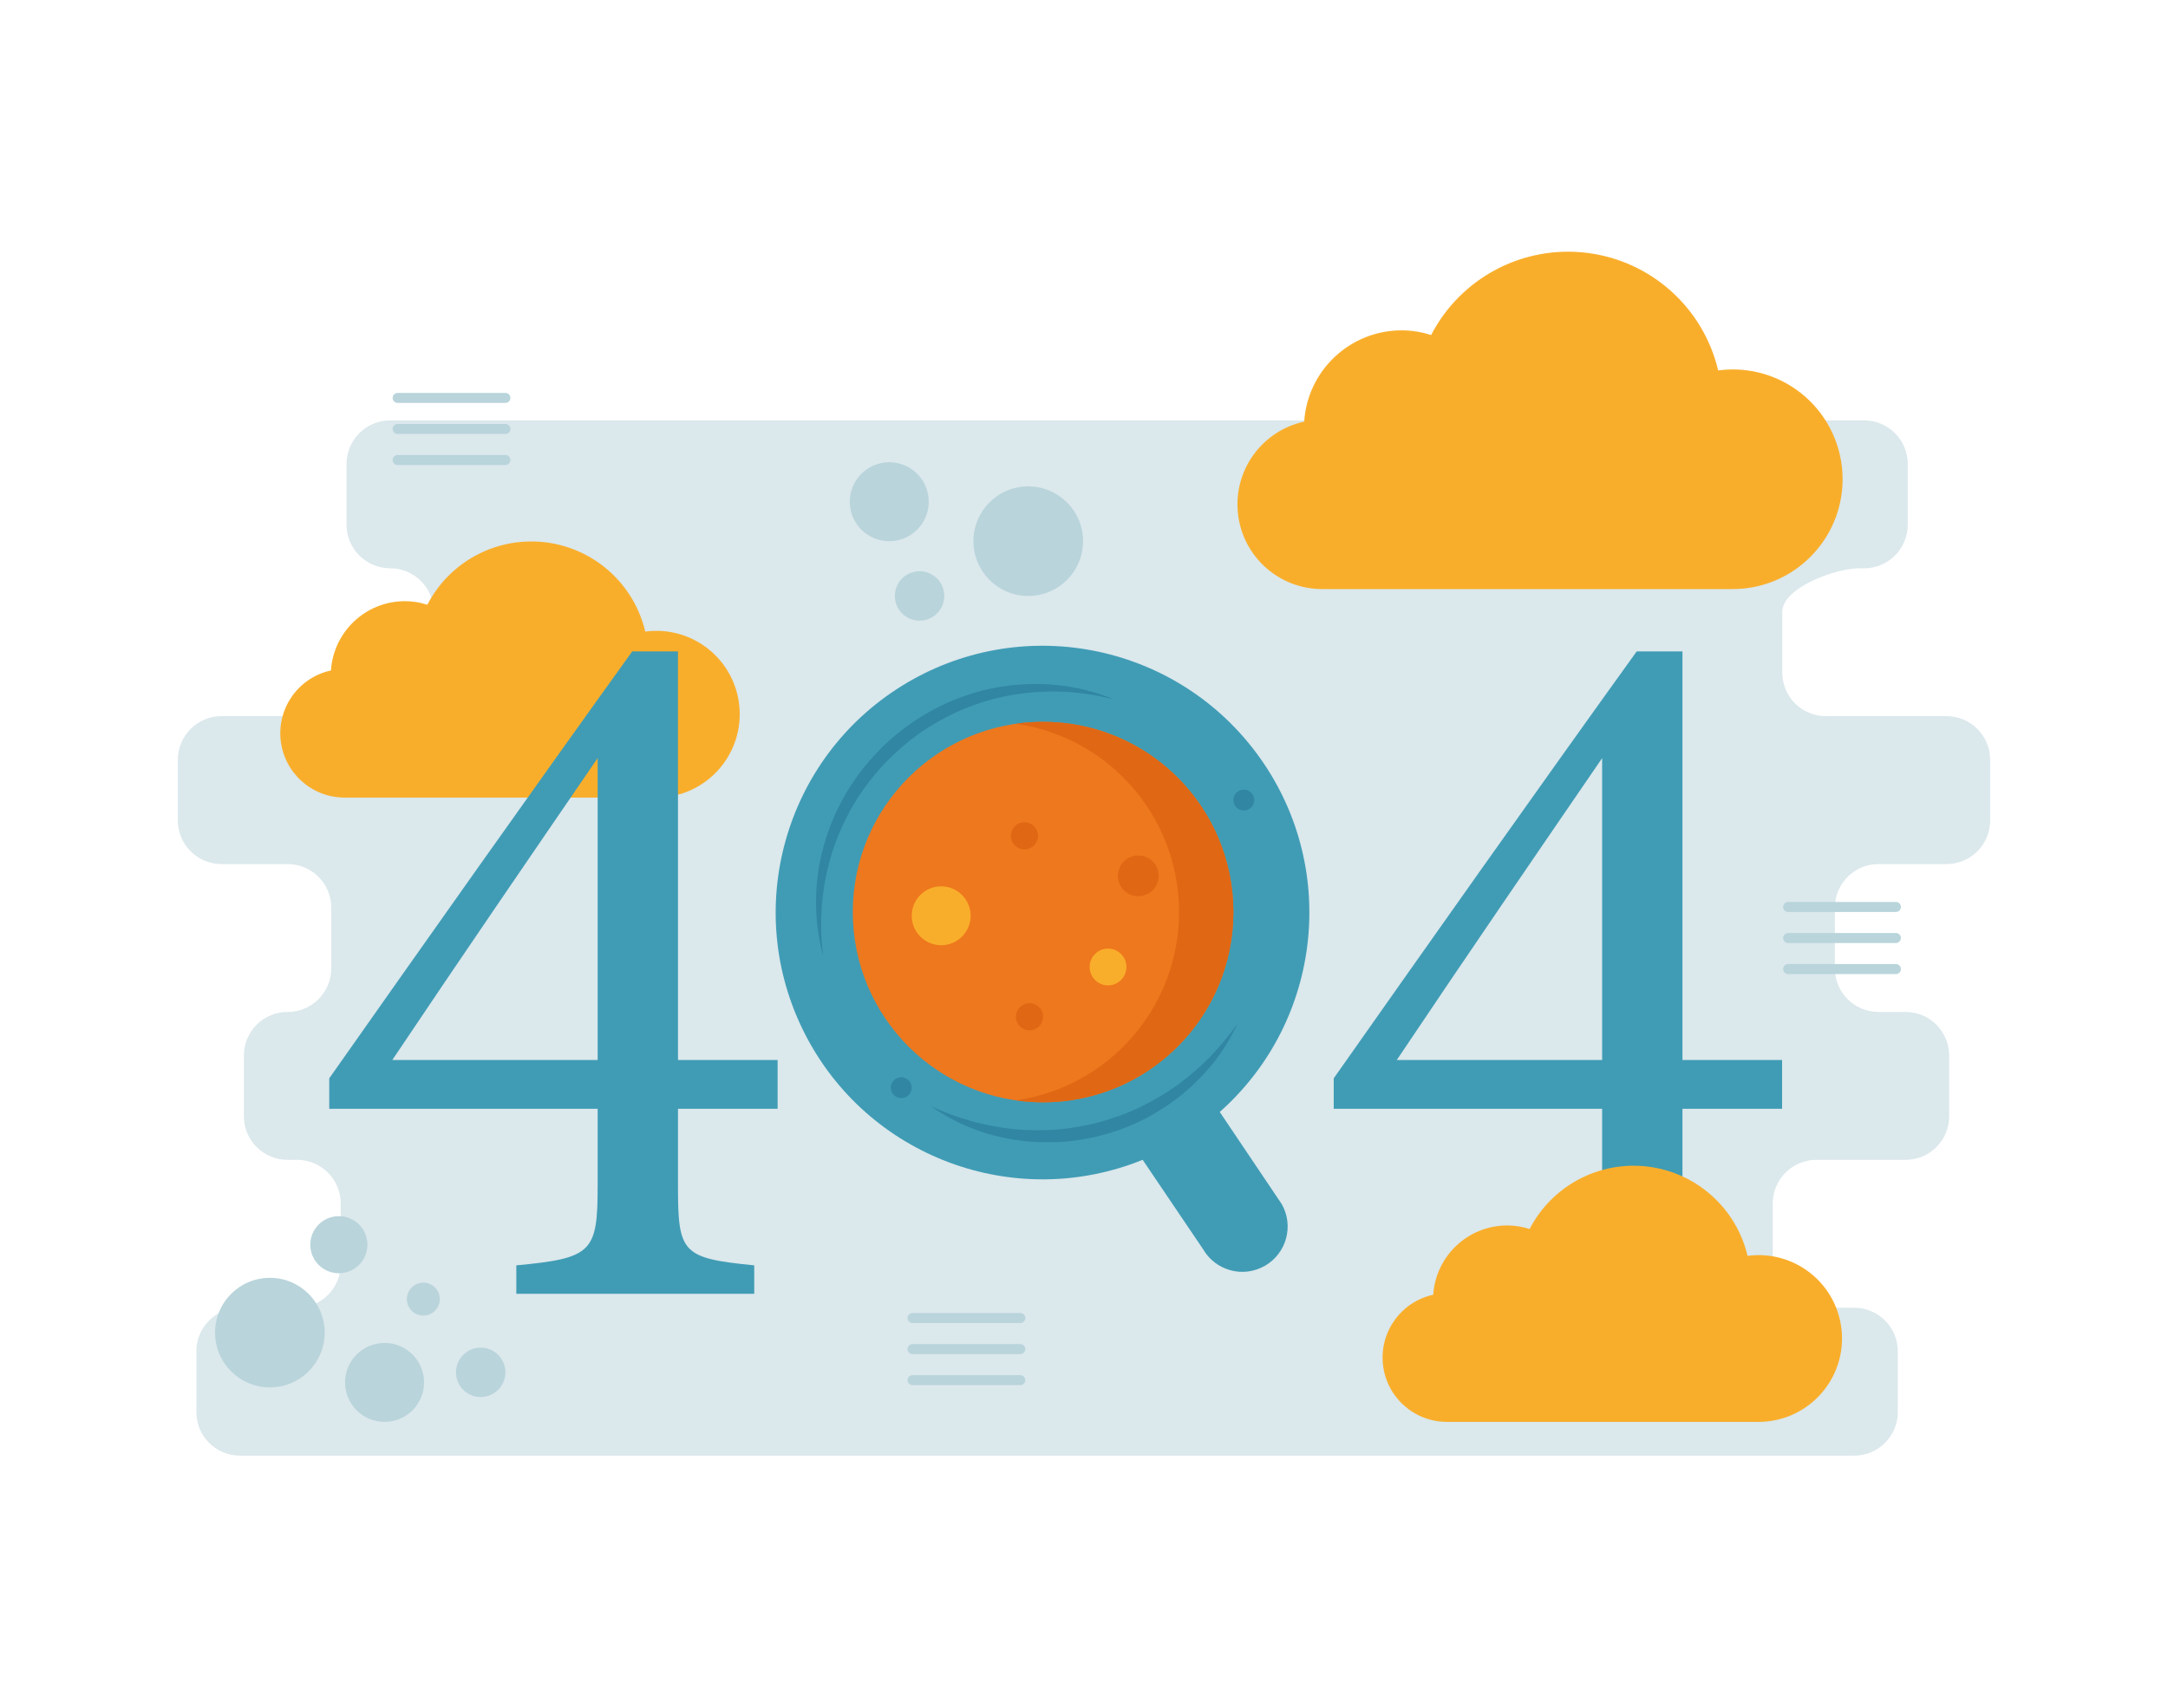
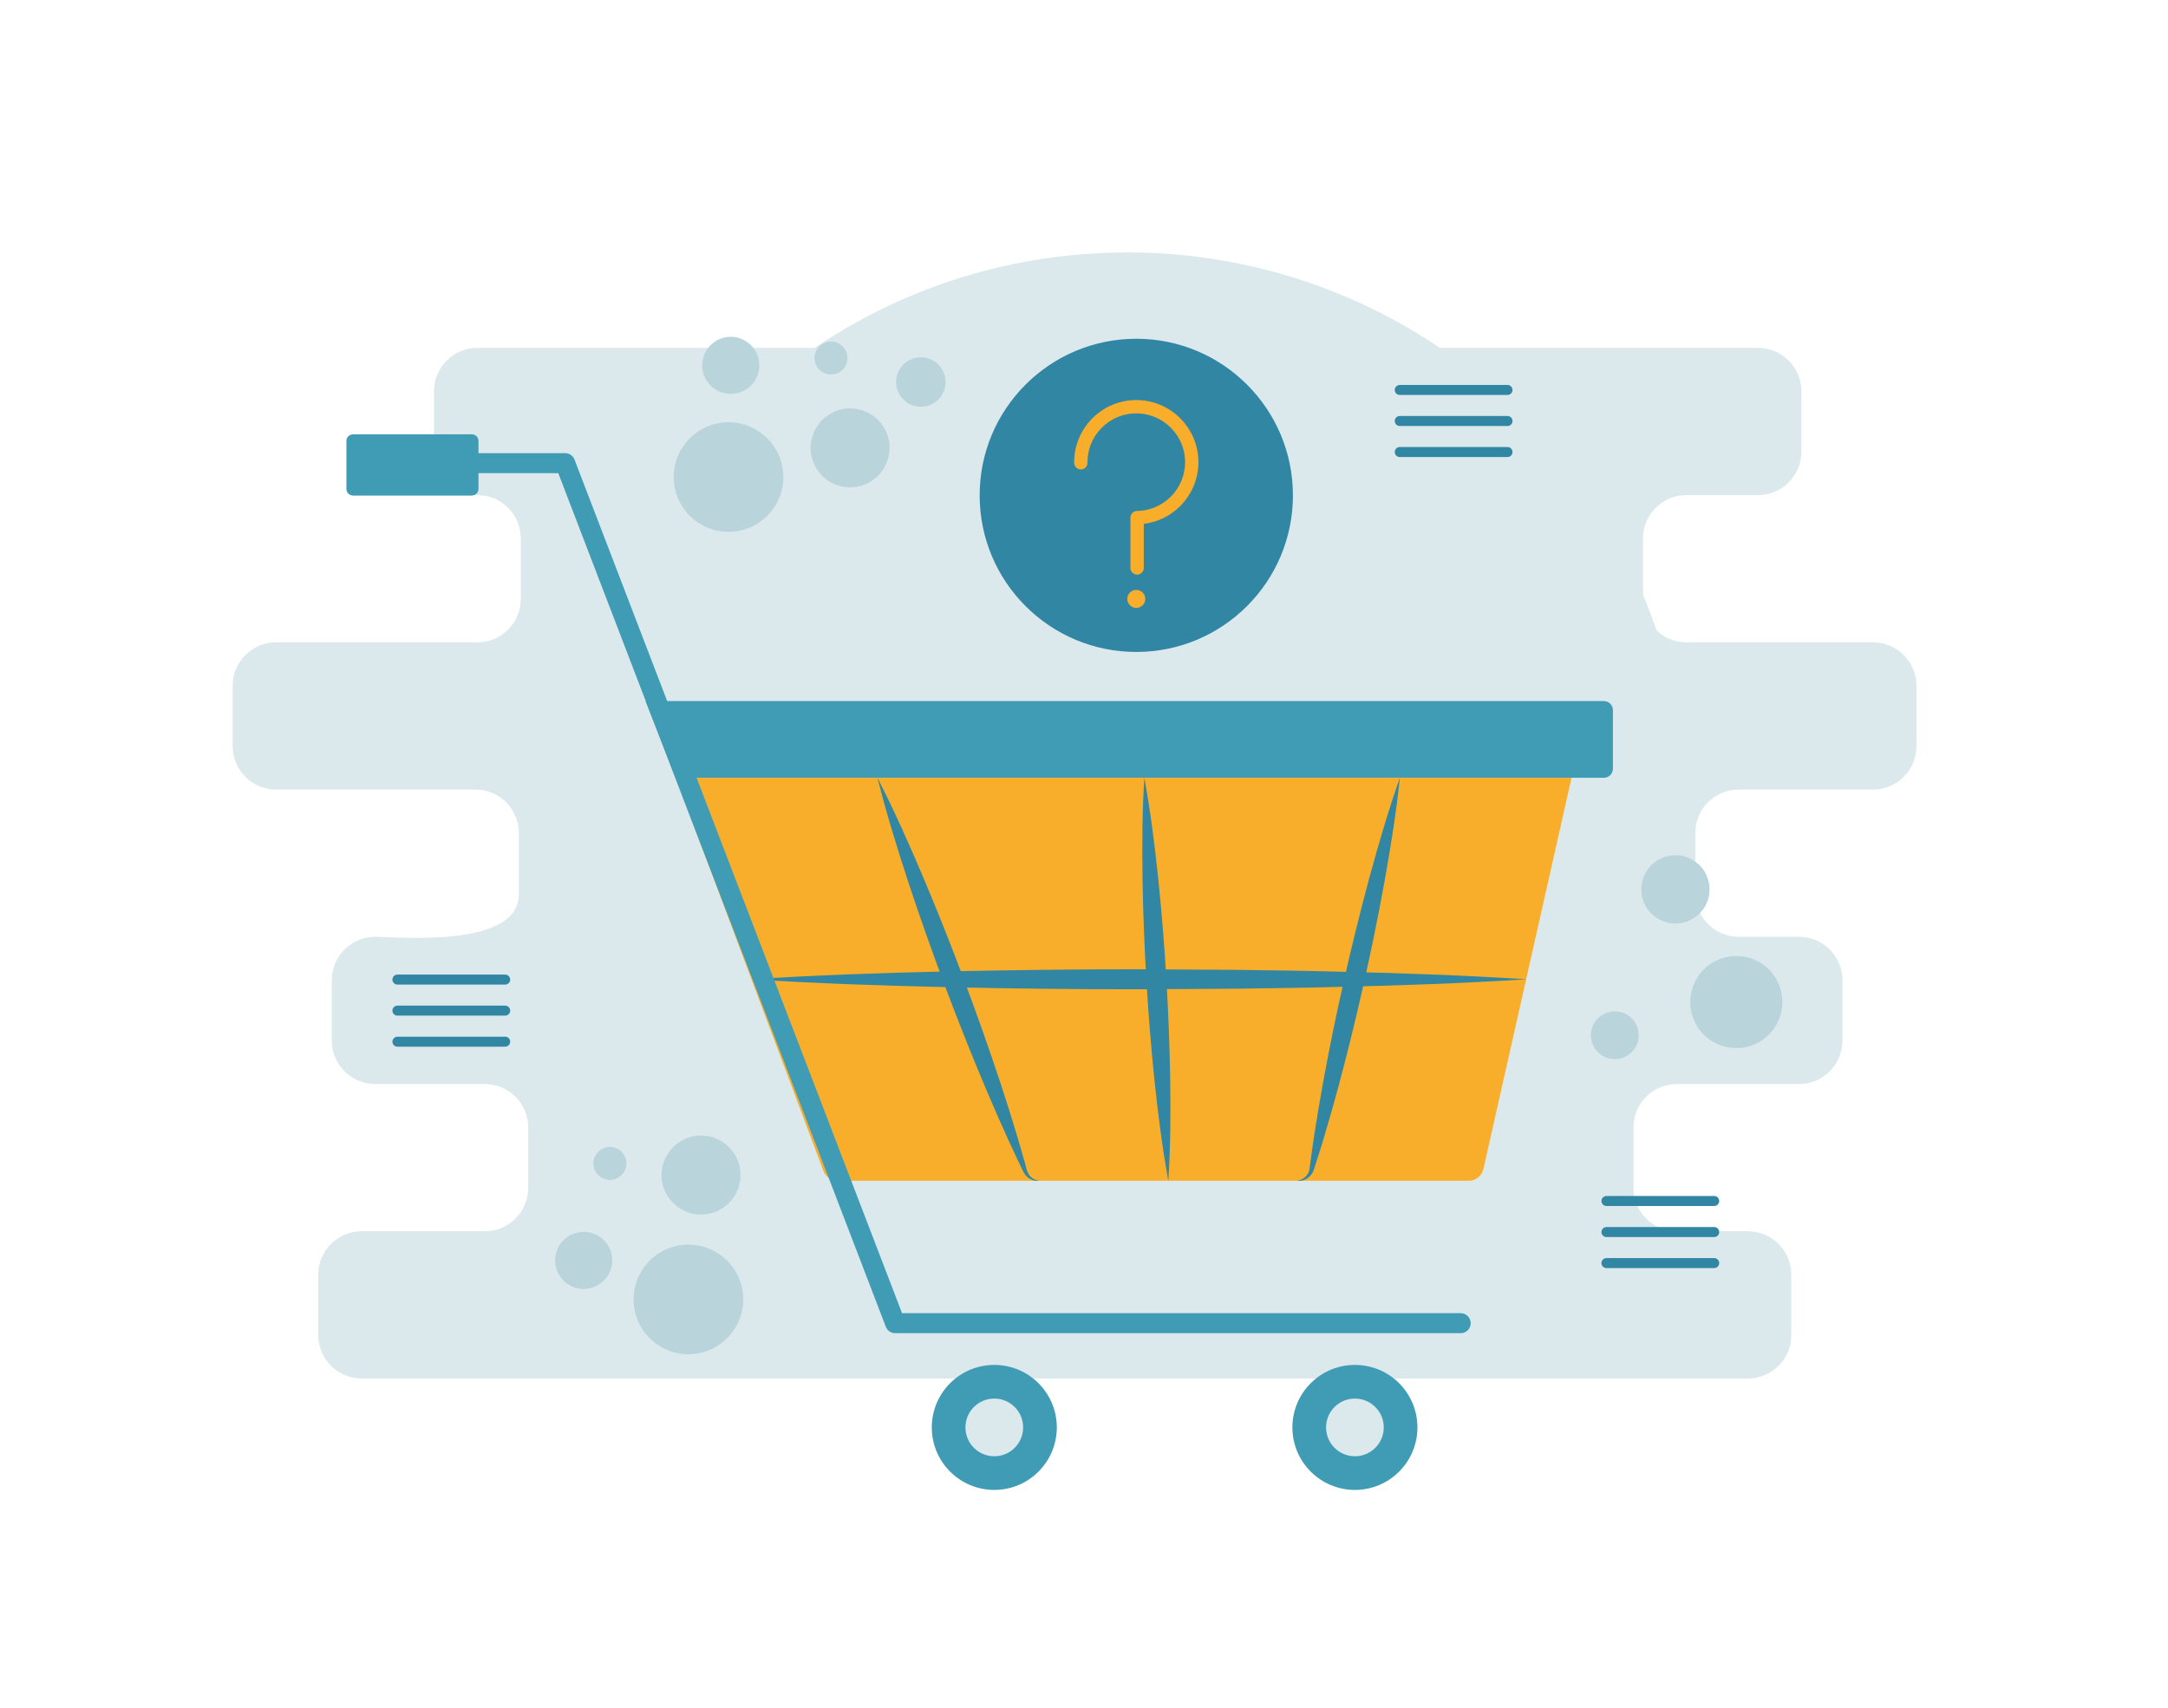
- <svg xmlns="http://www.w3.org/2000/svg" data-name="Layer 1" viewBox="0 0 650 512" id="page-not-found">
-   <path fill="#dbe8ec" d="M596.677,246.038V227.847a13.079,13.079,0,0,0-13.079-13.079h-36.166A13.079,13.079,0,0,1,534.352,201.688V183.497c0-7.224,15.856-13.079,23.079-13.079h1.458a13.079,13.079,0,0,0,13.079-13.079V139.147a13.079,13.079,0,0,0-13.079-13.079H116.982a13.079,13.079,0,0,0-13.079,13.079v18.191a13.079,13.079,0,0,0,13.079,13.079h0a13.079,13.079,0,0,1,13.079,13.079v18.191A13.079,13.079,0,0,1,116.982,214.768H66.403A13.079,13.079,0,0,0,53.323,227.847v18.191a13.079,13.079,0,0,0,13.079,13.079H86.249a13.079,13.079,0,0,1,13.079,13.079v18.191A13.079,13.079,0,0,1,86.249,303.468h-.048a13.079,13.079,0,0,0-13.079,13.079v18.191a13.079,13.079,0,0,0,13.079,13.079h2.871A13.079,13.079,0,0,1,102.152,360.897v18.191a13.079,13.079,0,0,1-13.079,13.079H71.948A13.079,13.079,0,0,0,58.869,405.248v18.191a13.079,13.079,0,0,0,13.079,13.079h483.963a13.079,13.079,0,0,0,13.079-13.079V405.248a13.079,13.079,0,0,0-13.079-13.079H544.571a13.079,13.079,0,0,1-13.079-13.079V360.897a13.079,13.079,0,0,1,13.079-13.079H571.31a13.079,13.079,0,0,0,13.079-13.079V316.547A13.079,13.079,0,0,0,571.31,303.468h-8.112a13.079,13.079,0,0,1-13.079-13.079V272.197a13.079,13.079,0,0,1,13.079-13.079h20.399A13.079,13.079,0,0,0,596.677,246.038Z" />
-   <path fill="#f9ae2b" d="M221.782,214.165A25.031,25.031,0,0,1,196.774,239.184h-93.45a19.282,19.282,0,0,1-4.099-38.124,22.246,22.246,0,0,1,22.168-20.78,21.592,21.592,0,0,1,6.725,1.074,35.102,35.102,0,0,1,65.342,8.05,24.978,24.978,0,0,1,28.323,24.761Zm0,0" />
-   <path fill="#409cb5" d="M384.28,361.08l-18.578-27.62a79.998,79.998,0,1,0-23.114,14.348l18.111,26.804A13.594,13.594,0,0,0,384.28,361.08Z" />
-   <circle cx="312.733" cy="273.513" r="57.048" fill="#ee781d" />
-   <path fill="#e06714" d="M312.733,216.465a57.462,57.462,0,0,0-8.139.588,57.043,57.043,0,0,1,0,112.921,57.046,57.046,0,1,0,8.139-113.508Z" />
-   <circle cx="282.177" cy="274.625" r="8.829" fill="#f9ae2b" />
-   <circle cx="341.279" cy="262.647" r="6.112" fill="#e06714" />
-   <circle cx="307.149" cy="250.639" r="4.075" fill="#e06714" />
-   <circle cx="308.658" cy="304.906" r="4.075" fill="#e06714" />
-   <circle cx="332.207" cy="289.982" r="5.513" fill="#f9ae2b" />
-   <circle cx="270.216" cy="326.179" r="3.132" fill="#3086a3" />
-   <circle cx="372.913" cy="239.928" r="3.132" fill="#3086a3" />
-   <path fill="#3086a3" d="M371.011 307.043a62.008 62.008 0 01-6.952 11.388 67.64 67.64 0 01-9.426 9.625 70.097 70.097 0 01-11.328 7.438 64.123 64.123 0 01-26.11 7c-2.269.021-4.533.104-6.794-.033a61.376 61.376 0 01-6.736-.752 59.123 59.123 0 01-24.675-10.041 78.472 78.472 0 0025.087 6.947 71.87 71.87 0 0025.512-2.091 75.039 75.039 0 0012.045-4.417A81.43 81.43 0 00352.74 325.589a83.736 83.736 0 009.85-8.445A94.246 94.246 0 00371.011 307.043zM246.834 286.85a62.375 62.375 0 01.723-35.164 65.547 65.547 0 017.638-16.267 64.862 64.862 0 015.437-7.204 67.573 67.573 0 016.323-6.448 72.553 72.553 0 017.149-5.522c1.279-.794 2.513-1.664 3.838-2.383l1.963-1.118 2.019-1.012c1.337-.692 2.746-1.235 4.118-1.848 1.414-.516 2.796-1.112 4.238-1.542A62.08 62.08 0 01299 206.115a65.923 65.923 0 0117.852-.694 61.347 61.347 0 0117.143 4.308 75.384 75.384 0 00-17.262-2.347 72.221 72.221 0 00-17.103 1.791 68.887 68.887 0 00-16.001 5.941 71.922 71.922 0 00-7.328 4.364 70.115 70.115 0 00-6.693 5.28 69.086 69.086 0 00-19.106 27.927A72.035 72.035 0 00246.834 286.85z" />
-   <path fill="#409cb5" d="M203.269 332.512v23.165c0 20.119 1.219 21.643 22.861 23.776v8.536h-71.328v-8.536c22.861-2.133 24.385-3.962 24.385-24.081v-22.86H98.716v-9.145c28.958-41.151 60.354-85.654 90.836-128.024h13.717v122.536h29.872v14.633zM179.188 227.35c-19.203 28.043-40.541 59.134-61.573 90.53h61.573zM504.426 332.512v23.165c0 20.119 1.22 21.643 22.862 23.776v8.536h-71.328v-8.536c22.861-2.133 24.385-3.962 24.385-24.081v-22.86H399.874v-9.145c28.957-41.151 60.354-85.654 90.836-128.024h13.716v122.536h29.873v14.633zM480.346 227.35c-19.203 28.043-40.541 59.134-61.572 90.53H480.346z" />
-   <path fill="#f9ae2b" d="M552.439 143.699a32.969 32.969 0 01-32.94 32.955H396.411a25.398 25.398 0 01-5.399-50.216A29.302 29.302 0 01420.21 99.067a28.44 28.44 0 018.857 1.415 46.234 46.234 0 0186.066 10.603 32.9 32.9 0 0137.305 32.613zm0 0M552.266 401.375a25.031 25.031 0 01-25.009 25.02H433.807a19.282 19.282 0 01-4.099-38.124 22.246 22.246 0 0122.168-20.78 21.592 21.592 0 016.725 1.074A35.102 35.102 0 01523.943 376.614a24.978 24.978 0 0128.323 24.761zm0 0" />
-   <line x1="119.225" x2="151.528" y1="119.327" y2="119.327" fill="none" stroke="#b9d4db" stroke-linecap="round" stroke-miterlimit="10" stroke-width="3" />
-   <line x1="119.225" x2="151.528" y1="128.637" y2="128.637" fill="none" stroke="#b9d4db" stroke-linecap="round" stroke-miterlimit="10" stroke-width="3" />
-   <line x1="119.225" x2="151.528" y1="137.948" y2="137.948" fill="none" stroke="#b9d4db" stroke-linecap="round" stroke-miterlimit="10" stroke-width="3" />
-   <line x1="273.595" x2="305.898" y1="395.257" y2="395.257" fill="none" stroke="#b9d4db" stroke-linecap="round" stroke-miterlimit="10" stroke-width="3" />
-   <line x1="273.595" x2="305.898" y1="404.568" y2="404.568" fill="none" stroke="#b9d4db" stroke-linecap="round" stroke-miterlimit="10" stroke-width="3" />
-   <line x1="273.595" x2="305.898" y1="413.878" y2="413.878" fill="none" stroke="#b9d4db" stroke-linecap="round" stroke-miterlimit="10" stroke-width="3" />
-   <line x1="536.115" x2="568.417" y1="271.982" y2="271.982" fill="none" stroke="#b9d4db" stroke-linecap="round" stroke-miterlimit="10" stroke-width="3" />
-   <line x1="536.115" x2="568.417" y1="281.293" y2="281.293" fill="none" stroke="#b9d4db" stroke-linecap="round" stroke-miterlimit="10" stroke-width="3" />
-   <line x1="536.115" x2="568.417" y1="290.603" y2="290.603" fill="none" stroke="#b9d4db" stroke-linecap="round" stroke-miterlimit="10" stroke-width="3" />
-   <circle cx="80.914" cy="399.628" r="16.428" fill="#b9d4db" />
-   <circle cx="101.589" cy="373.267" r="8.557" fill="#b9d4db" />
-   <circle cx="144.12" cy="411.536" r="7.406" fill="#b9d4db" />
-   <circle cx="126.92" cy="389.583" r="4.936" fill="#b9d4db" />
-   <circle cx="115.301" cy="414.559" r="11.833" fill="#b9d4db" />
-   <circle cx="308.282" cy="162.289" r="16.428" fill="#b9d4db" />
-   <circle cx="275.694" cy="178.717" r="7.406" fill="#b9d4db" />
-   <circle cx="266.615" cy="150.456" r="11.833" fill="#b9d4db" />
+ <svg xmlns="http://www.w3.org/2000/svg" data-name="Layer 1" viewBox="0 0 650 512" id="empty-cart">
+   <circle cx="337.969" cy="243.395" r="167.695" fill="#dbe8ec" />
+   <path fill="#dbe8ec" d="M574.583,223.757V205.647a13.021,13.021,0,0,0-13.021-13.021H505.603a13.021,13.021,0,0,1-13.021-13.021V161.496a13.021,13.021,0,0,1,13.021-13.021h21.451a13.021,13.021,0,0,0,13.021-13.021V117.345a13.021,13.021,0,0,0-13.021-13.021H143.135a13.021,13.021,0,0,0-13.021,13.021v18.11a13.021,13.021,0,0,0,13.021,13.021h0a13.021,13.021,0,0,1,13.021,13.021v18.11a13.021,13.021,0,0,1-13.021,13.021H82.782a13.021,13.021,0,0,0-13.021,13.021v18.11A13.021,13.021,0,0,0,82.782,236.778h59.758A13.021,13.021,0,0,1,155.561,249.799v18.11c.319,16.571-35.83,13.021-43.021,13.021h-.048a13.021,13.021,0,0,0-13.021,13.021V312.06a13.021,13.021,0,0,0,13.021,13.021h32.859a13.021,13.021,0,0,1,13.021,13.021v18.11a13.021,13.021,0,0,1-13.021,13.021H108.437a13.021,13.021,0,0,0-13.021,13.021V400.363a13.021,13.021,0,0,0,13.021,13.021H524.045a13.021,13.021,0,0,0,13.021-13.021V382.253A13.021,13.021,0,0,0,524.045,369.232H502.755a13.021,13.021,0,0,1-13.021-13.021V338.102a13.021,13.021,0,0,1,13.021-13.021h36.62A13.021,13.021,0,0,0,552.396,312.06V293.95a13.021,13.021,0,0,0-13.021-13.021H521.3a13.021,13.021,0,0,1-13.021-13.021V249.799A13.021,13.021,0,0,1,521.3,236.778h40.263A13.021,13.021,0,0,0,574.583,223.757Z" />
+   <circle cx="340.677" cy="148.55" r="46.959" fill="#3086a3" />
+   <path fill="none" stroke="#f9ae2b" stroke-linecap="round" stroke-linejoin="round" stroke-width="4" d="M324.053,138.772q-.001-.087-.001-.174a16.626,16.626,0,1,1,16.867,16.624v15.097" />
+   <line x1="419.668" x2="451.971" y1="116.939" y2="116.939" fill="none" stroke="#3086a3" stroke-linecap="round" stroke-miterlimit="10" stroke-width="3" />
+   <line x1="419.668" x2="451.971" y1="126.25" y2="126.25" fill="none" stroke="#3086a3" stroke-linecap="round" stroke-miterlimit="10" stroke-width="3" />
+   <line x1="419.668" x2="451.971" y1="135.56" y2="135.56" fill="none" stroke="#3086a3" stroke-linecap="round" stroke-miterlimit="10" stroke-width="3" />
+   <line x1="119.153" x2="151.456" y1="293.762" y2="293.762" fill="none" stroke="#3086a3" stroke-linecap="round" stroke-miterlimit="10" stroke-width="3" />
+   <line x1="119.153" x2="151.456" y1="303.072" y2="303.072" fill="none" stroke="#3086a3" stroke-linecap="round" stroke-miterlimit="10" stroke-width="3" />
+   <line x1="119.153" x2="151.456" y1="312.383" y2="312.383" fill="none" stroke="#3086a3" stroke-linecap="round" stroke-miterlimit="10" stroke-width="3" />
+   <line x1="481.64" x2="513.943" y1="360.156" y2="360.156" fill="none" stroke="#3086a3" stroke-linecap="round" stroke-miterlimit="10" stroke-width="3" />
+   <line x1="481.64" x2="513.943" y1="369.467" y2="369.467" fill="none" stroke="#3086a3" stroke-linecap="round" stroke-miterlimit="10" stroke-width="3" />
+   <line x1="481.64" x2="513.943" y1="378.777" y2="378.777" fill="none" stroke="#3086a3" stroke-linecap="round" stroke-miterlimit="10" stroke-width="3" />
+   <circle cx="520.577" cy="300.496" r="13.807" fill="#b9d4db" />
+   <circle cx="484.141" cy="310.461" r="7.159" fill="#b9d4db" />
+   <circle cx="502.32" cy="266.711" r="10.228" fill="#b9d4db" />
+   <circle cx="206.393" cy="389.674" r="16.428" fill="#b9d4db" />
+   <circle cx="175.001" cy="377.974" r="8.557" fill="#b9d4db" />
+   <circle cx="182.861" cy="348.886" r="4.936" fill="#b9d4db" />
+   <circle cx="210.185" cy="352.378" r="11.833" fill="#b9d4db" />
+   <circle cx="218.423" cy="143.059" r="16.428" fill="#b9d4db" />
+   <circle cx="219.09" cy="109.564" r="8.557" fill="#b9d4db" />
+   <circle cx="276.085" cy="114.564" r="7.406" fill="#b9d4db" />
+   <circle cx="249.141" cy="107.367" r="4.936" fill="#b9d4db" />
+   <circle cx="254.877" cy="134.31" r="11.833" fill="#b9d4db" />
+   <path fill="#409cb5" d="M480.858,233.243H202.621L193.549,210.243h287.309a2.722,2.722,0,0,1,2.722,2.722v17.557A2.722,2.722,0,0,1,480.858,233.243Z" />
+   <path fill="#f9ae2b" d="M440.323,354.089H251.127a4.536,4.536,0,0,1-4.247-2.942L202.621,233.243h268.547l-26.42,117.307A4.536,4.536,0,0,1,440.323,354.089Z" />
+   <path fill="#3086a3" d="M457.562,293.669c-19.355,1.241-38.71,1.891-58.065,2.332-9.678.276-19.355.338-29.033.5l-29.032.166q-29.032.026-58.065-.657c-19.355-.439-38.71-1.092-58.065-2.341,19.355-1.249,38.71-1.901,58.065-2.341q29.032-.652,58.065-.657l29.032.166c9.678.163,19.355.224,29.033.5C418.852,291.778,438.207,292.428,457.562,293.669Z" />
+   <path fill="#3086a3" d="M419.704 233.243c-1.103 10.546-2.788 20.96-4.648 31.336q-2.827 15.555-6.309 30.962-3.464 15.411-7.566 30.678c-1.38 5.086-2.809 10.161-4.335 15.215-.789 2.521-1.541 5.05-2.361 7.564l-.632 1.91a4.919 4.919 0 01-1.182 1.859 4.675 4.675 0 01-3.814 1.323 4.373 4.373 0 003.12-1.908 3.914 3.914 0 00.633-1.61l.252-1.939c.337-2.623.742-5.23 1.11-7.846.788-5.219 1.673-10.417 2.606-15.604q2.827-15.554 6.317-30.96 3.476-15.408 7.574-30.677C413.236 253.375 416.179 243.243 419.704 233.243zM311.586 354.089a4.681 4.681 0 01-3.924-1.458 6.696 6.696 0 01-1.156-1.882l-.896-1.857c-1.195-2.476-2.321-4.978-3.484-7.466-2.278-4.995-4.463-10.024-6.603-15.07q-6.392-15.149-12.154-30.534-5.78-15.379-10.948-30.987c-3.416-10.417-6.66-20.898-9.339-31.591 5.019 9.815 9.473 19.842 13.756 29.933q6.391 15.149 12.147 30.537 5.769 15.383 10.94 30.99c1.709 5.208 3.373 10.433 4.944 15.692.761 2.639 1.559 5.264 2.289 7.915l.547 1.988a5.887 5.887 0 00.667 1.775A4.37 4.37 0 00311.586 354.089z" />
+   <circle cx="298.105" cy="428.058" r="18.743" fill="#409cb5" />
+   <circle cx="298.105" cy="428.058" r="8.651" fill="#dbe8ec" />
+   <circle cx="406.224" cy="428.058" r="18.743" fill="#409cb5" />
+   <circle cx="406.224" cy="428.058" r="8.651" fill="#dbe8ec" />
+   <path fill="#3086a3" d="M343.092,233.243c1.839,9.997,3.083,20.029,4.147,30.072q1.559,15.066,2.447,30.173.907,15.105,1.161,30.25c.138,10.098.092,20.207-.555,30.352-1.847-9.996-3.093-20.028-4.155-30.071q-1.558-15.067-2.439-30.173-.895-15.106-1.153-30.25C342.41,253.496,342.453,243.387,343.092,233.243Z" />
+   <path fill="#409cb5" d="M437.938,399.801H268.384a3,3,0,0,1-2.801-1.926L167.385,141.898H115.371a3,3,0,0,1,0-6h54.076a3,3,0,0,1,2.801,1.926l98.198,255.978H437.938a3,3,0,0,1,0,6Z" />
+   <rect width="39.6" height="18.36" x="103.858" y="130.248" fill="#409cb5" rx="2" />
+   <circle cx="340.677" cy="179.6" r="2.7" fill="#f9ae2b" />
</svg>
